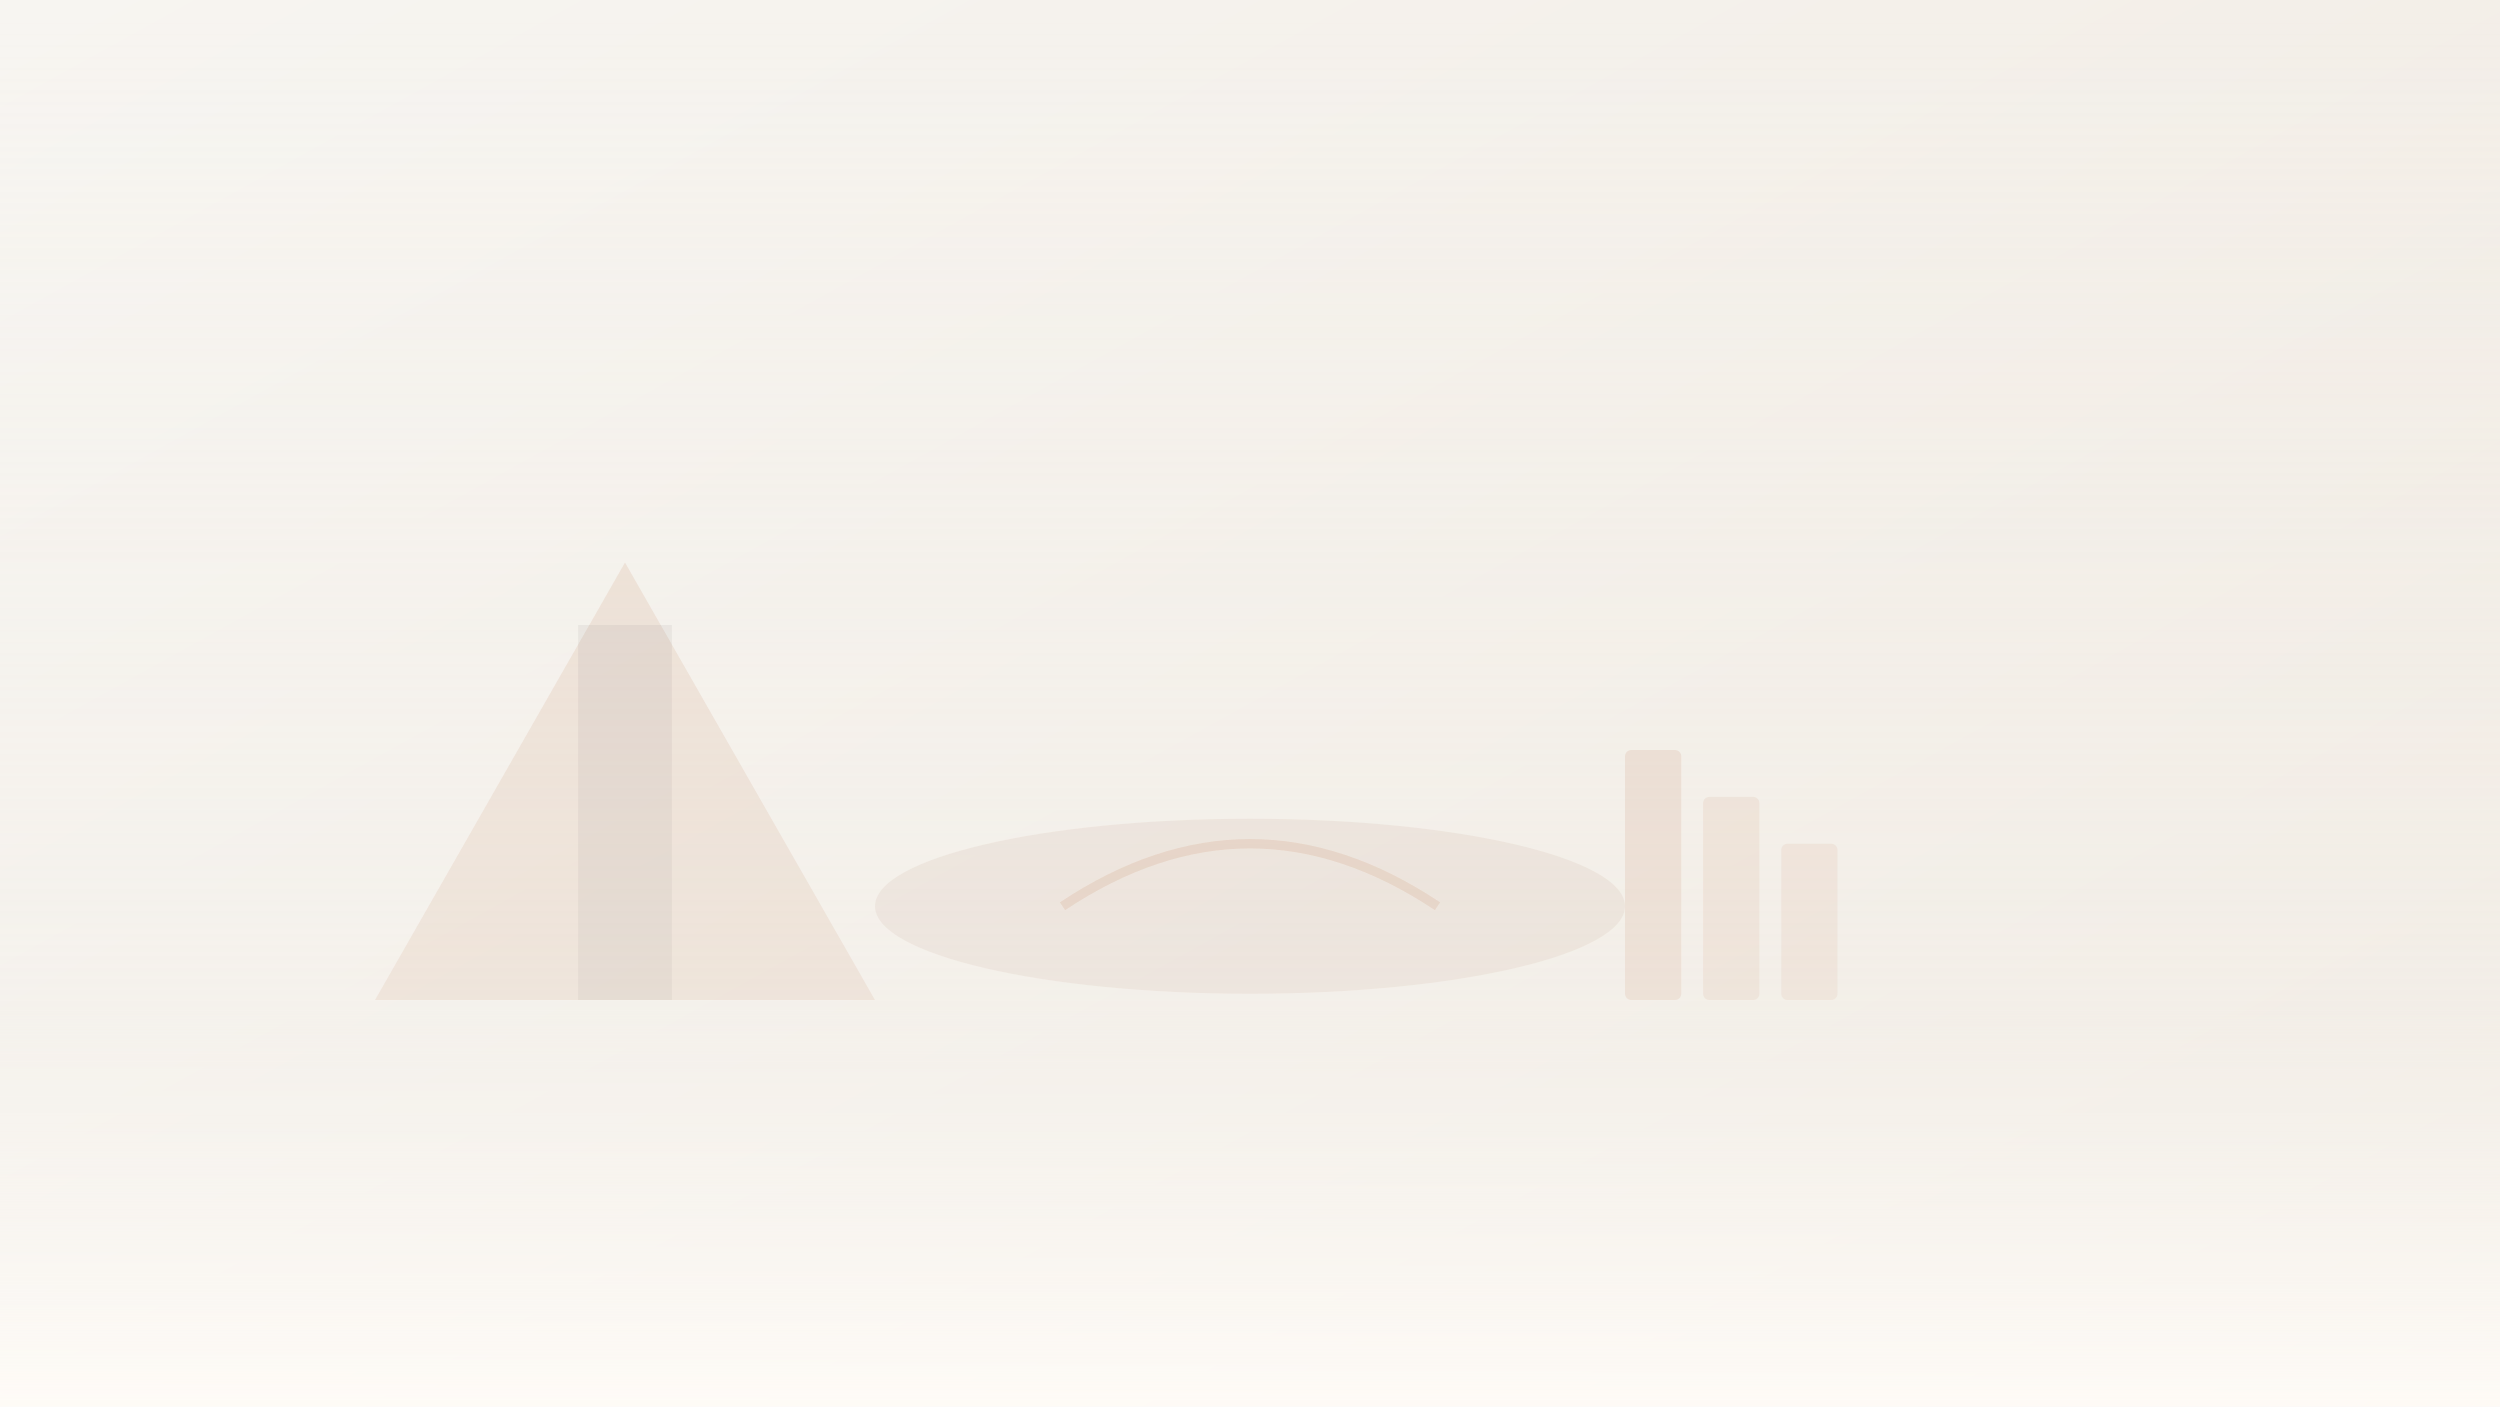
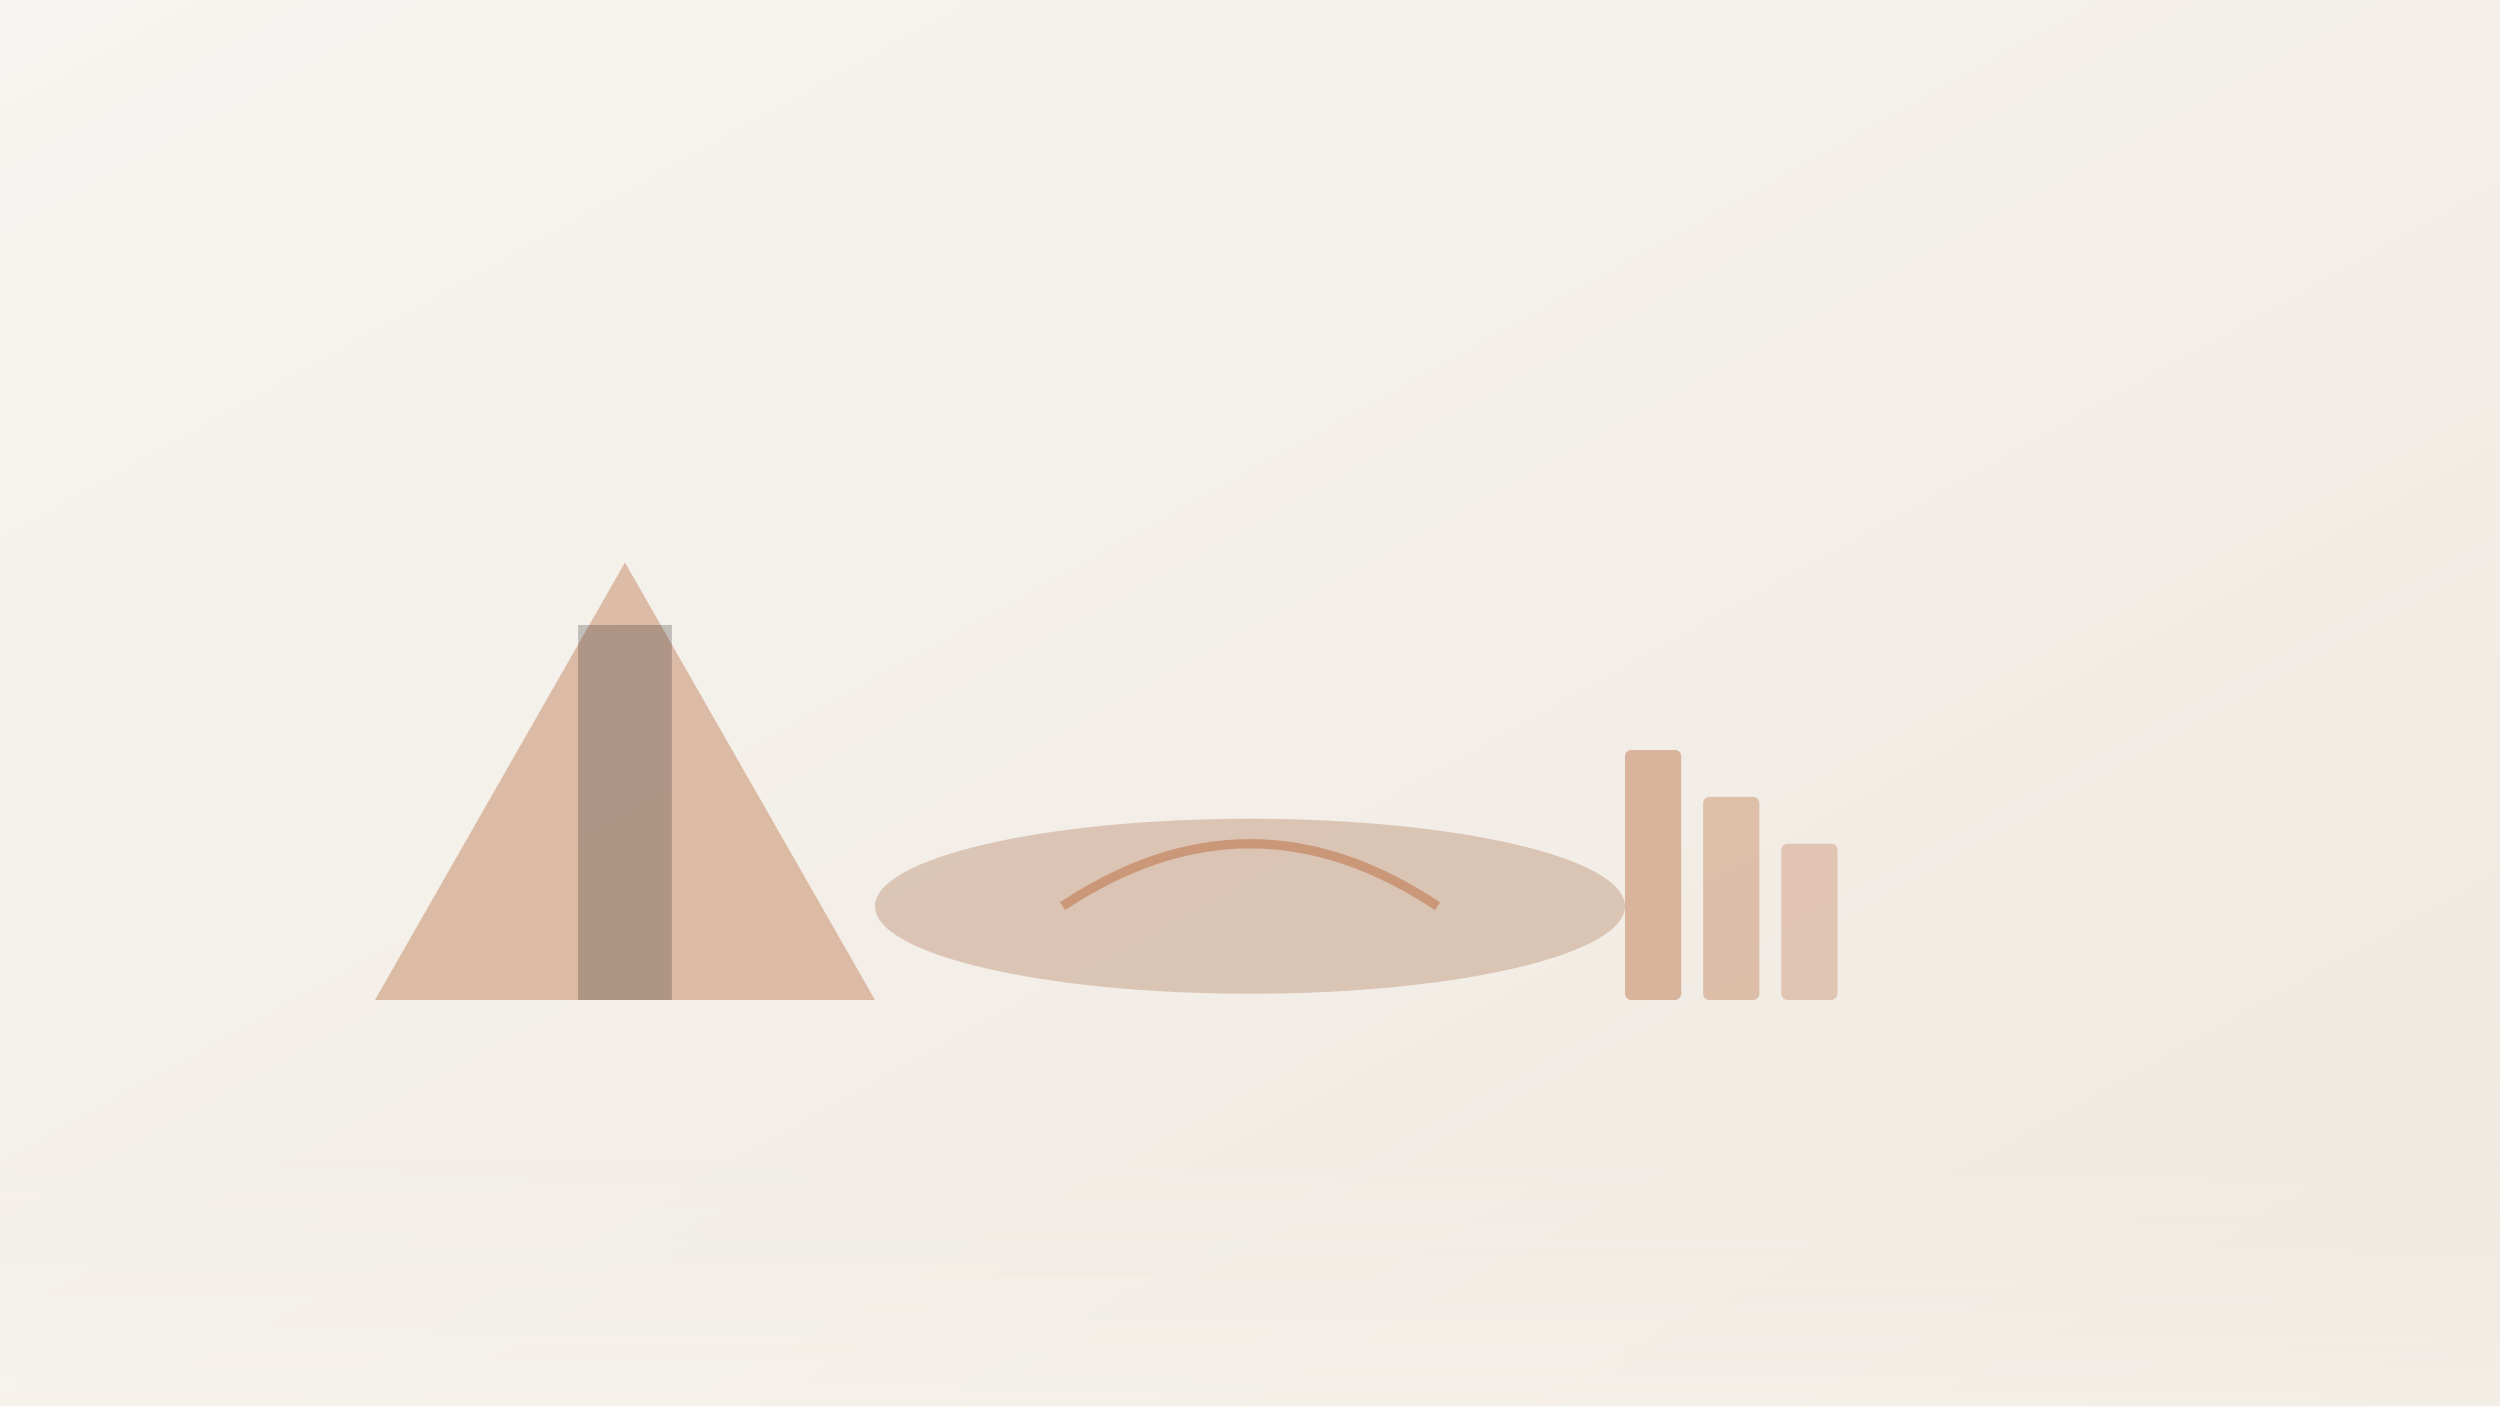
<svg xmlns="http://www.w3.org/2000/svg" viewBox="0 0 800 450" role="img" aria-hidden="true">
  <defs>
    <linearGradient id="bg-alexandria" x1="0" y1="0" x2="1" y2="1">
      <stop offset="0%" stop-color="#f7f5f1" />
      <stop offset="100%" stop-color="#efe8df" />
    </linearGradient>
    <linearGradient id="scrim-alexandria" x1="0.5" y1="0" x2="0.5" y2="1">
      <stop offset="0%" stop-color="#f7f5f1" stop-opacity="0" />
-       <stop offset="72%" stop-color="#f7f5f1" stop-opacity="0.35" />
-       <stop offset="100%" stop-color="#fffcf8" stop-opacity="0.92" />
+       <stop offset="82%" stop-color="#f7f5f1" stop-opacity="0" />
+       <stop offset="100%" stop-color="#fffcf8" stop-opacity="0.26" />
    </linearGradient>
  </defs>
  <rect width="800" height="450" fill="url(#bg-alexandria)" />
-   <g opacity="0.95">
-     <path d="M120 320 L200 180 L280 320 Z" fill="#c17f59" opacity="0.18" />
-     <rect x="185" y="200" width="30" height="120" fill="#2c2825" opacity="0.08" />
-     <ellipse cx="400" cy="290" rx="120" ry="28" fill="#a56845" opacity="0.12" />
-     <path d="M340 290 Q400 250 460 290" fill="none" stroke="#c17f59" stroke-width="3" opacity="0.25" />
-     <rect x="520" y="240" width="18" height="80" rx="2" fill="#c17f59" opacity="0.2" />
-     <rect x="545" y="255" width="18" height="65" rx="2" fill="#c17f59" opacity="0.16" />
-     <rect x="570" y="270" width="18" height="50" rx="2" fill="#c17f59" opacity="0.14" />
+   <g>
+     <path d="M120 320 L200 180 L280 320 Z" fill="#c17f59" opacity="0.47" />
+     <rect x="185" y="200" width="30" height="120" fill="#2c2825" opacity="0.26" />
+     <ellipse cx="400" cy="290" rx="120" ry="28" fill="#a56845" opacity="0.31" />
+     <path d="M340 290 Q400 250 460 290" fill="none" stroke="#c17f59" stroke-width="3" opacity="0.65" />
+     <rect x="520" y="240" width="18" height="80" rx="2" fill="#c17f59" opacity="0.52" />
+     <rect x="545" y="255" width="18" height="65" rx="2" fill="#c17f59" opacity="0.42" />
+     <rect x="570" y="270" width="18" height="50" rx="2" fill="#c17f59" opacity="0.36" />
  </g>
  <rect width="800" height="450" fill="url(#scrim-alexandria)" />
</svg>
